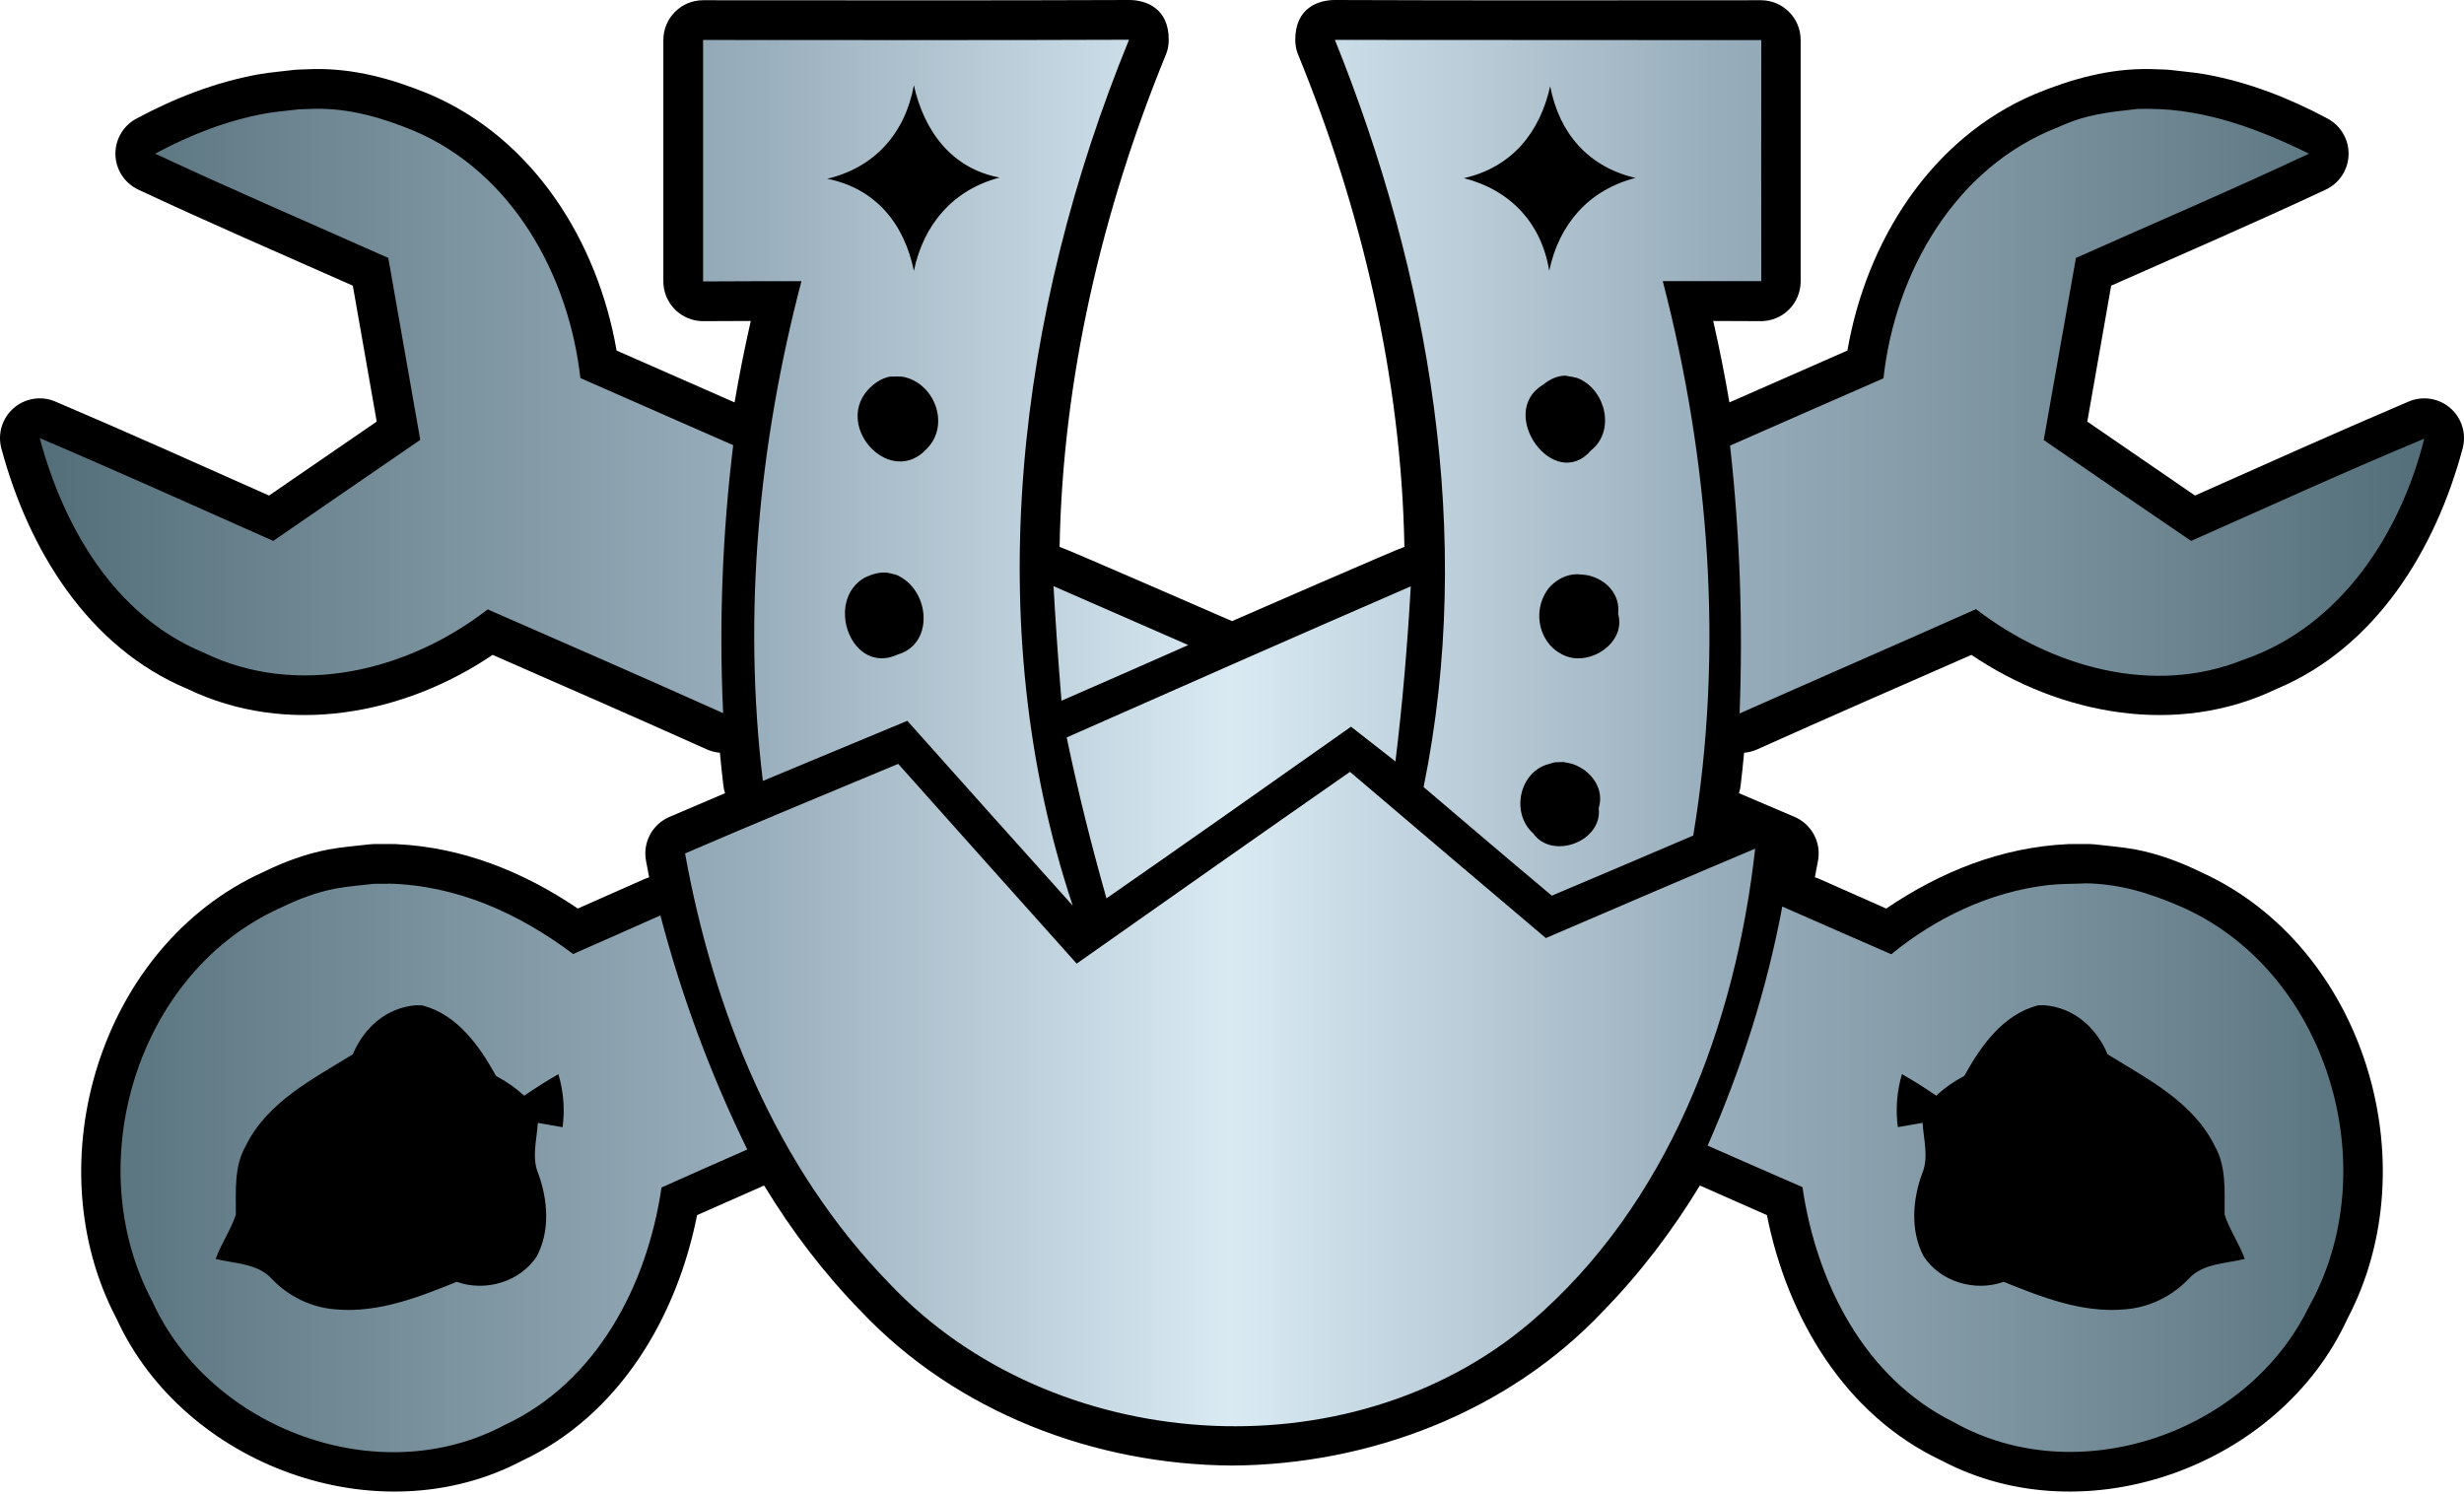
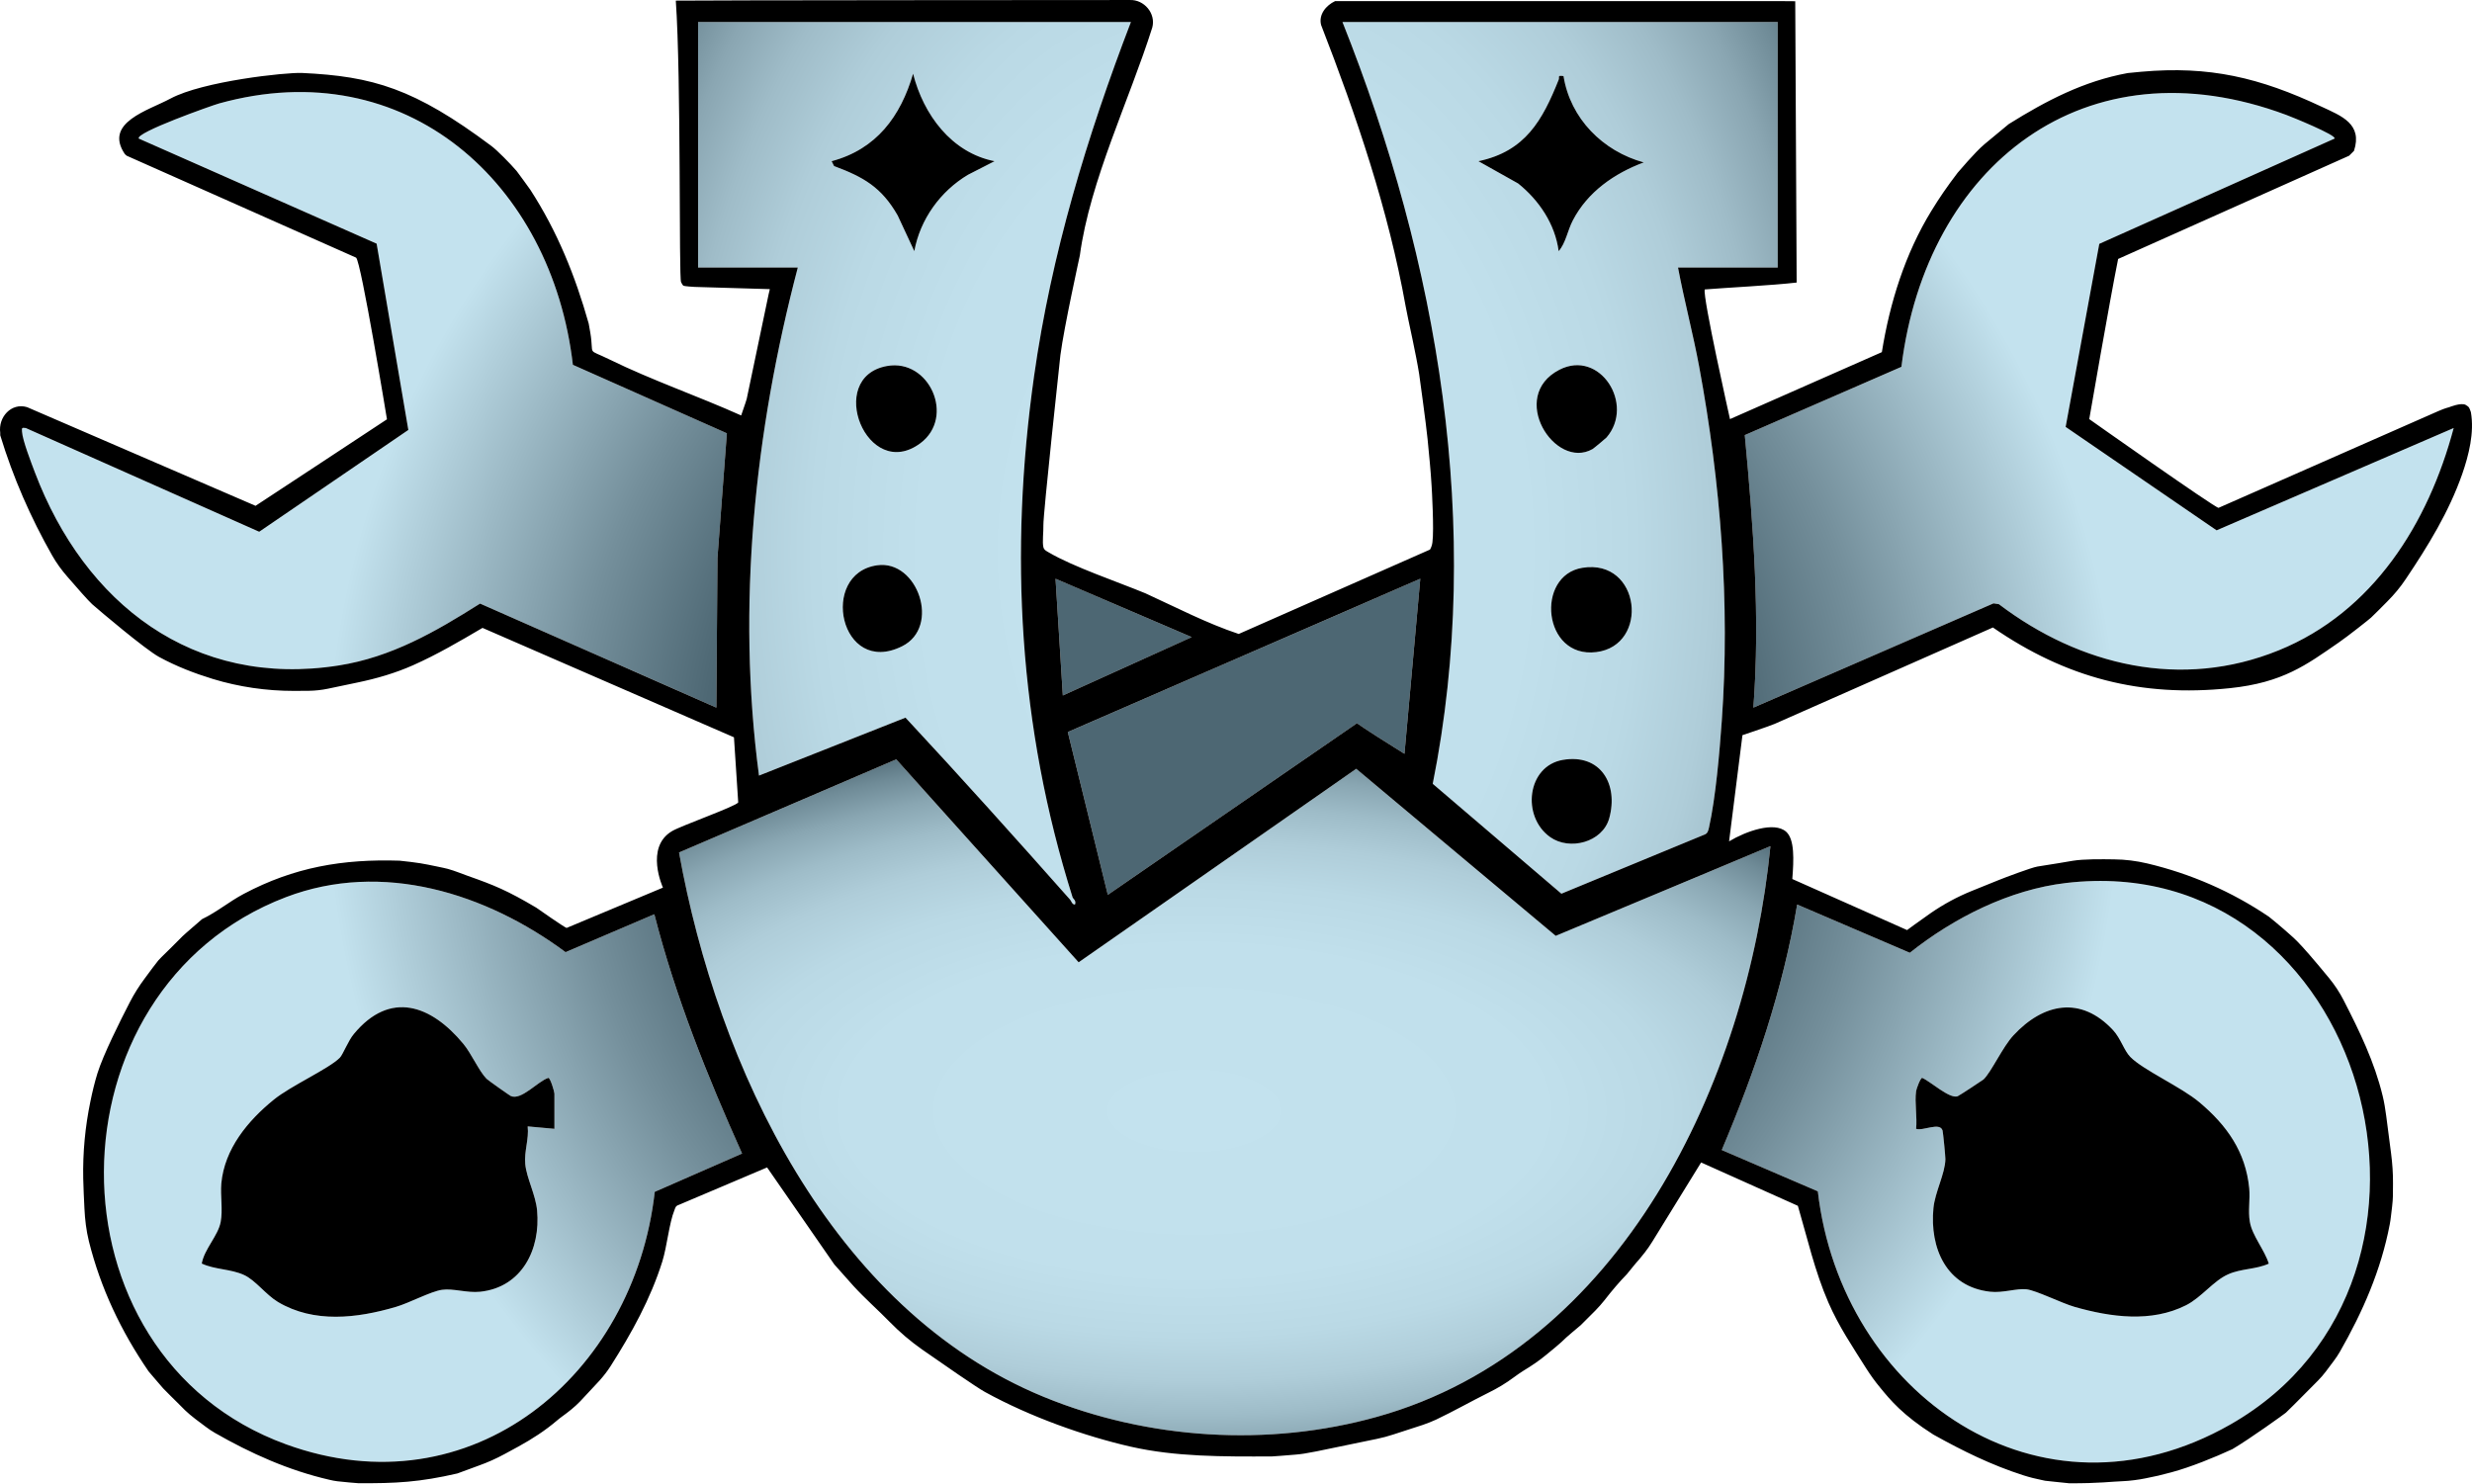
- <svg xmlns="http://www.w3.org/2000/svg" width="320" height="194" viewBox="0 0 320 194" version="1.1" xml:space="preserve" style="fill-rule:evenodd;clip-rule:evenodd;stroke-linejoin:round;stroke-miterlimit:2;">
-   <g transform="matrix(1,0,0,1,-0.0005,-63.112)">
-     <g transform="matrix(1.03225,0,0,1.03225,-5.15952,-5.1588)">
-       <path d="M160,144.292L160.001,144.292C160.001,144.292 181.272,135.012 181.691,134.947C181.31,113.779 176.331,92.593 168.332,73.041C168.332,73.041 167.96,72.284 167.96,71.138C167.96,67.161 170.817,66.129 172.981,66.138C190.832,66.213 208.692,66.166 226.543,66.166C229.304,66.166 231.543,68.405 231.543,71.166L231.543,101.548C231.543,102.88 231.011,104.157 230.066,105.096C229.121,106.034 227.841,106.557 226.509,106.548C224.52,106.534 222.532,106.527 220.543,106.524C221.316,109.919 221.998,113.336 222.581,116.771C227.538,114.603 232.479,112.421 237.427,110.246C239.786,96.578 247.859,83.553 261.019,77.972C261.036,77.964 261.054,77.957 261.071,77.95C265.702,76.047 270.488,74.72 275.565,74.829L277.547,74.896C277.703,74.902 277.858,74.914 278.012,74.934C279.486,75.122 280.97,75.227 282.435,75.485C282.442,75.486 282.45,75.487 282.457,75.489C287.858,76.463 293.028,78.476 297.849,81.067C299.513,81.962 300.531,83.72 300.479,85.609C300.427,87.498 299.314,89.197 297.602,89.999C288.69,94.174 279.629,98.081 270.612,102.082C269.611,107.773 268.609,113.478 267.608,119.186C272.13,122.291 276.647,125.385 281.155,128.491C290.103,124.512 299.018,120.505 308.042,116.662C309.802,115.913 311.834,116.232 313.279,117.486C314.723,118.739 315.326,120.706 314.832,122.553C311.453,135.192 303.976,147.574 291.426,152.818C278.879,158.863 264.188,156.084 253.028,148.54C244.035,152.473 235.044,156.406 226.068,160.434C225.542,160.669 224.988,160.809 224.43,160.853C224.303,162.236 224.155,163.619 223.989,165.001C223.95,165.324 223.88,165.639 223.78,165.942C226.12,166.931 228.457,167.927 230.789,168.931C232.926,169.851 234.146,172.123 233.732,174.413C233.604,175.119 233.471,175.825 233.332,176.53C233.542,176.59 233.749,176.666 233.951,176.756C236.734,177.998 239.521,179.228 242.306,180.456C249.14,175.83 256.797,172.742 265.154,172.352C265.505,172.349 266.149,172.339 266.149,172.339L267.883,172.339C268.085,172.339 268.286,172.351 268.486,172.375C270.214,172.585 271.95,172.704 273.658,173.024C276.544,173.564 279.317,174.609 281.951,175.896C302.385,185.178 310.674,212.461 300.332,232.076C291.887,250.537 267.476,259.526 249.296,249.924C237.081,244.196 229.845,231.873 227.299,219.034C224.522,217.798 221.738,216.574 218.965,215.351L218.866,215.304C215.406,221.005 211.355,226.342 206.649,231.16C194.674,243.815 177.322,250.442 160.001,250.543L160,250.543C142.678,250.442 125.326,243.815 113.351,231.16C108.645,226.342 104.594,221.005 101.135,215.304L101.035,215.351C98.262,216.574 95.479,217.798 92.701,219.034C90.156,231.873 82.92,244.196 70.704,249.924C52.525,259.526 28.113,250.537 19.668,232.076C9.327,212.461 17.616,185.178 38.05,175.896C40.683,174.609 43.456,173.564 46.342,173.024C48.05,172.704 49.787,172.585 51.515,172.375C51.715,172.351 51.916,172.339 52.117,172.339L53.852,172.339C53.852,172.339 54.495,172.349 54.847,172.352C63.203,172.742 70.86,175.83 77.694,180.456C80.479,179.228 83.267,177.998 86.049,176.756C86.251,176.666 86.458,176.59 86.669,176.53C86.529,175.825 86.396,175.119 86.269,174.413C85.855,172.123 87.075,169.851 89.212,168.931C91.544,167.927 93.88,166.931 96.221,165.942C96.121,165.639 96.051,165.324 96.012,165.001C95.845,163.619 95.697,162.236 95.571,160.853C95.013,160.809 94.458,160.669 93.933,160.434C84.957,156.406 75.965,152.473 66.973,148.54C55.813,156.084 41.121,158.863 28.575,152.818C16.024,147.574 8.547,135.192 5.169,122.553C4.675,120.706 5.278,118.739 6.722,117.486C8.166,116.232 10.199,115.913 11.958,116.662C20.983,120.505 29.898,124.512 38.846,128.491C43.353,125.385 47.87,122.291 52.393,119.186C51.391,113.478 50.39,107.773 49.388,102.082C40.372,98.081 31.31,94.174 22.398,89.999C20.687,89.197 19.574,87.498 19.522,85.609C19.469,83.72 20.487,81.962 22.152,81.067C26.973,78.476 32.142,76.463 37.543,75.489C37.551,75.487 37.558,75.486 37.566,75.485C39.031,75.227 40.514,75.122 41.989,74.934C42.143,74.914 42.298,74.902 42.453,74.896L44.436,74.829C49.512,74.72 54.299,76.047 58.929,77.95C58.947,77.957 58.964,77.964 58.982,77.972C72.141,83.553 80.215,96.578 82.573,110.246C87.522,112.421 92.463,114.603 97.419,116.771C98.003,113.336 98.684,109.919 99.457,106.524C97.469,106.527 95.48,106.534 93.492,106.548C92.16,106.557 90.879,106.034 89.934,105.096C88.989,104.157 88.458,102.88 88.458,101.548L88.458,71.166C88.458,68.405 90.696,66.166 93.458,66.166C111.309,66.166 129.169,66.213 147.02,66.138C149.183,66.129 152.041,67.161 152.041,71.138C152.041,72.284 151.668,73.041 151.668,73.041C143.67,92.593 138.69,113.779 138.31,134.947C138.729,135.012 160,144.292 160,144.292ZM54.847,172.352C55.028,172.354 55.132,172.354 55.029,172.35C54.926,172.345 54.616,172.337 53.971,172.321C54.264,172.328 54.556,172.339 54.847,172.352ZM265.154,172.352C264.972,172.354 264.869,172.354 264.972,172.35C265.075,172.345 265.384,172.337 266.03,172.321C265.737,172.328 265.444,172.339 265.154,172.352Z" />
-     </g>
-     <g transform="matrix(9.6765,0,0,9.6765,5.17159,5.17279)">
-       <path d="M4.677,17.848C5.599,17.87 6.43,18.247 7.158,18.793C7.548,18.621 7.939,18.449 8.329,18.275C8.613,19.358 9.003,20.412 9.495,21.417C9.112,21.586 8.727,21.755 8.344,21.927C8.154,23.231 7.477,24.54 6.236,25.116C4.552,26.014 2.285,25.171 1.509,23.453C0.53,21.615 1.298,19.046 3.222,18.177C3.461,18.06 3.712,17.963 3.974,17.914C4.145,17.882 4.319,17.871 4.492,17.85L4.677,17.85L4.677,17.848ZM5.057,19.48C4.655,19.51 4.354,19.777 4.201,20.139C3.668,20.47 3.054,20.776 2.763,21.37C2.603,21.651 2.633,21.979 2.631,22.29C2.564,22.498 2.434,22.68 2.36,22.886C2.617,22.95 2.925,22.944 3.115,23.155C3.339,23.391 3.648,23.539 3.972,23.563C4.539,23.614 5.081,23.401 5.596,23.193C5.979,23.332 6.448,23.194 6.671,22.849C6.85,22.508 6.819,22.098 6.692,21.746C6.597,21.525 6.671,21.288 6.684,21.06C6.795,21.079 6.906,21.098 7.016,21.118C7.048,20.878 7.029,20.638 6.96,20.406C6.803,20.495 6.65,20.593 6.501,20.695C6.387,20.591 6.261,20.502 6.124,20.431C5.9,20.027 5.606,19.607 5.134,19.483L5.056,19.481L5.057,19.48ZM26.896,19.48C27.298,19.51 27.599,19.777 27.752,20.139C28.285,20.47 28.899,20.776 29.19,21.37C29.35,21.651 29.32,21.979 29.322,22.29C29.389,22.498 29.519,22.68 29.593,22.886C29.336,22.95 29.028,22.944 28.838,23.155C28.614,23.391 28.305,23.539 27.981,23.563C27.414,23.614 26.872,23.401 26.357,23.193C25.974,23.332 25.505,23.194 25.282,22.848C25.103,22.507 25.134,22.097 25.261,21.745C25.356,21.524 25.282,21.287 25.269,21.059C25.158,21.078 25.047,21.097 24.937,21.117C24.905,20.877 24.924,20.637 24.992,20.405C25.149,20.494 25.302,20.592 25.451,20.694C25.565,20.59 25.691,20.501 25.828,20.43C26.052,20.026 26.346,19.606 26.818,19.482L26.896,19.481L26.896,19.48ZM27.453,17.845C27.283,17.853 27.112,17.849 26.943,17.869C26.17,17.962 25.448,18.306 24.849,18.796C24.36,18.585 23.875,18.369 23.386,18.156C23.18,19.262 22.837,20.335 22.384,21.365C22.808,21.552 23.233,21.737 23.657,21.922C23.842,23.197 24.485,24.481 25.682,25.074C27.345,26.014 29.628,25.228 30.453,23.53C31.502,21.664 30.703,18.991 28.701,18.142C28.291,17.967 27.905,17.851 27.452,17.844L27.453,17.845ZM11.523,16.24C10.568,16.638 9.61,17.034 8.66,17.443C9.043,19.562 9.883,21.66 11.406,23.219C13.585,25.525 17.572,25.804 20.003,23.74C21.851,22.163 22.759,19.745 23.022,17.379C22.082,17.775 21.148,18.178 20.213,18.579C19.336,17.835 18.459,17.095 17.584,16.348C16.358,17.202 15.137,18.063 13.916,18.922C13.117,18.029 12.318,17.136 11.521,16.241L11.523,16.24ZM11.731,7.132C11.866,7.741 12.233,8.249 12.882,8.371C12.257,8.535 11.862,8.998 11.731,9.623C11.601,8.99 11.218,8.517 10.568,8.387C11.206,8.236 11.614,7.775 11.731,7.132ZM11.408,11.042C11.476,11.045 11.546,11.034 11.612,11.051C12.023,11.155 12.21,11.697 11.91,12.005C11.431,12.541 10.666,11.737 11.108,11.227C11.194,11.136 11.279,11.071 11.407,11.043L11.408,11.042ZM11.377,13.675C11.473,13.698 11.495,13.694 11.579,13.748C11.95,13.986 11.982,14.635 11.517,14.772C10.892,15.063 10.525,14.048 11.074,13.739C11.17,13.695 11.268,13.663 11.376,13.675L11.377,13.675ZM14.618,6.521C12.713,6.529 10.807,6.524 8.902,6.524L8.902,9.765C9.342,9.762 9.782,9.762 10.222,9.762C9.649,11.943 9.433,14.223 9.704,16.47C10.35,16.202 10.995,15.931 11.643,15.663C12.382,16.491 13.119,17.318 13.863,18.144C12.598,14.344 13.124,10.174 14.618,6.522L14.618,6.521ZM18.4,13.858C16.859,14.527 15.321,15.206 13.782,15.886C13.933,16.612 14.113,17.333 14.316,18.046C15.414,17.283 16.505,16.513 17.598,15.742C17.746,15.859 18.043,16.091 18.194,16.208C18.29,15.427 18.355,14.644 18.4,13.858ZM20.271,7.145C20.393,7.78 20.784,8.228 21.416,8.376C20.789,8.537 20.39,8.995 20.258,9.623C20.154,8.98 19.735,8.538 19.113,8.379C19.753,8.233 20.131,7.773 20.271,7.145ZM20.475,11.029C20.538,11.044 20.604,11.046 20.663,11.073C21.022,11.239 21.142,11.776 20.821,12.031C20.324,12.609 19.546,11.529 20.176,11.151C20.268,11.079 20.354,11.034 20.476,11.029L20.475,11.029ZM20.631,13.695C20.684,13.701 20.738,13.7 20.79,13.713C21.032,13.772 21.213,13.972 21.183,14.228C21.297,14.629 20.767,14.962 20.423,14.767C20.09,14.593 20.027,14.127 20.277,13.853C20.378,13.756 20.487,13.699 20.631,13.695ZM20.455,16.217C20.499,16.227 20.545,16.232 20.587,16.248C20.826,16.336 21.002,16.579 20.922,16.835C20.977,17.285 20.295,17.535 20.042,17.173C19.74,16.902 19.852,16.345 20.258,16.241C20.364,16.21 20.3,16.223 20.454,16.216L20.455,16.217ZM17.382,6.523C18.652,9.678 19.259,13.184 18.572,16.552C19.145,17.039 19.717,17.528 20.293,18.01C20.926,17.742 21.558,17.474 22.191,17.203C22.602,14.728 22.41,12.185 21.782,9.761L23.104,9.761C23.101,8.683 23.104,7.603 23.104,6.526C21.196,6.523 19.291,6.526 17.383,6.523L17.382,6.523ZM28.305,7.448L28.153,7.45C27.756,7.495 27.46,7.522 27.089,7.695C25.707,8.229 24.9,9.642 24.744,11.066C24.057,11.365 23.372,11.667 22.685,11.969C22.818,13.161 22.859,14.364 22.813,15.564C23.87,15.095 24.929,14.635 25.986,14.164C26.993,14.937 28.36,15.335 29.581,14.841C30.877,14.396 31.682,13.154 32.002,11.876C30.95,12.313 29.915,12.787 28.873,13.248C28.212,12.798 27.553,12.347 26.895,11.894C27.041,11.079 27.181,10.265 27.327,9.45C28.371,8.984 29.422,8.536 30.456,8.05C29.781,7.72 29.068,7.451 28.307,7.449L28.305,7.448ZM3.687,7.448L3.479,7.455C3.33,7.474 3.18,7.484 3.032,7.51C2.511,7.604 2.013,7.8 1.548,8.05C2.581,8.534 3.633,8.984 4.677,9.45C4.82,10.262 4.963,11.077 5.106,11.892C4.447,12.345 3.789,12.795 3.133,13.248C2.089,12.785 1.051,12.316 -0.001,11.868C0.319,13.065 1.006,14.255 2.198,14.747C3.458,15.361 4.947,14.994 6.011,14.167C7.065,14.628 8.119,15.088 9.171,15.56C9.114,14.36 9.161,13.155 9.306,11.963C8.621,11.664 7.939,11.362 7.255,11.062C7.099,9.68 6.341,8.303 5.016,7.741C4.59,7.566 4.151,7.438 3.684,7.448L3.687,7.448ZM13.605,13.855C13.634,14.368 13.67,14.881 13.712,15.393C14.279,15.148 14.847,14.896 15.414,14.646C14.81,14.383 14.209,14.118 13.605,13.855Z" style="fill:url(#_Linear1);fill-rule:nonzero;" />
-     </g>
+ <svg xmlns="http://www.w3.org/2000/svg" id="Layer_2" width="243.992" height="146.422" viewBox="0 0 243.992 146.422">
+   <defs>
+     <style>.cls-1{fill:url(#radial-gradient);}.cls-2{fill:url(#radial-gradient-3);}.cls-3{fill:url(#radial-gradient-2);}</style>
+     <radialGradient id="radial-gradient" cx="120.851" cy="54.399" fx="120.851" fy="54.399" r="134.395" gradientTransform="translate(158.4419 -66.42433) rotate(90.04273) scale(1 .68937)" gradientUnits="userSpaceOnUse">
+       <stop offset="0" stop-color="#c3e2ee" />
+       <stop offset=".322" stop-color="#c1e0ec" />
+       <stop offset=".438" stop-color="#bad9e5" />
+       <stop offset=".521" stop-color="#afcdd9" />
+       <stop offset=".587" stop-color="#9fbcc8" />
+       <stop offset=".645" stop-color="#8aa6b2" />
+       <stop offset=".695" stop-color="#6f8b97" />
+       <stop offset=".74" stop-color="#516b77" />
+       <stop offset=".746" stop-color="#4d6773" />
+     </radialGradient>
+     <radialGradient id="radial-gradient-2" cx="117.884" cy="109.654" fx="117.884" fy="109.654" r="90.191" gradientTransform="translate(0 57.61664) scale(1 .47456)" gradientUnits="userSpaceOnUse">
+       <stop offset="0" stop-color="#c3e2ee" />
+       <stop offset=".381" stop-color="#c1e0ec" />
+       <stop offset=".521" stop-color="#bad9e5" />
+       <stop offset=".621" stop-color="#afcdd9" />
+       <stop offset=".702" stop-color="#9ebcc8" />
+       <stop offset=".772" stop-color="#89a6b2" />
+       <stop offset=".833" stop-color="#6f8b97" />
+       <stop offset=".888" stop-color="#516b77" />
+       <stop offset=".895" stop-color="#4d6773" />
+     </radialGradient>
+     <radialGradient id="radial-gradient-3" cx="120.731" cy="76.73" fx="120.731" fy="76.73" r="131.376" gradientUnits="userSpaceOnUse">
+       <stop offset=".389" stop-color="#4d6773" />
+       <stop offset=".49" stop-color="#748f9b" />
+       <stop offset=".674" stop-color="#c3e2ee" />
+     </radialGradient>
+   </defs>
+   <g id="Layer_2_copy_4">
+     <path class="cls-1" d="M175.464,2.172h-42.96c9.42,23.65,13.98,49.9,8.91,75.2l12.7,10.85,14.09-5.82c.35-.11.41-.41.48-.72.66-2.97,1.04-7.42,1.26-10.51.83-11.62-.11-23.53-2.23-34.97-.61-3.28-1.47-6.51-2.09-9.79h9.84V2.172ZM158.834,80.782c-.67,2.38-3.92,3.21-5.83,1.85-2.85-2.02-2.29-7.02,1.26-7.62,3.72-.63,5.5,2.4,4.57,5.77ZM153.914,36.502c4-2.06,7.48,3.42,4.65,6.69-.1.11-1.26,1.07-1.38,1.14-3.71,2.1-8.36-5.2-3.27-7.83ZM157.544,64.372c-5.28.64-6.01-7.57-1.36-8.32,5.77-.94,6.66,7.68,1.36,8.32ZM155.244,21.752c-.52.99-.7,2.25-1.4,3.04-.35-2.67-1.94-5.03-4-6.68l-3.92-2.2c4.64-.98,6.32-4.04,7.92-8.04.11-.28-.18-.46.48-.36.67,4.2,3.89,7.42,7.92,8.52-2.9,1.08-5.54,2.91-7,5.72ZM102.064,37.132c1.7-12.02,5.23-23.68,9.56-34.96h-42.72v24.24h9.84c-4.27,16.25-6.05,33.42-3.83,50.15l14.46-5.72c5.49,5.9,10.9,11.93,16.25,17.97.13.15.19.49.48.48.15-.39-.18-.55-.24-.72-5.31-16.84-6.27-33.95-3.8-51.44ZM89.044,63.792c-6.13,3.06-8.24-7.18-2.46-7.99,3.99-.56,6.29,6.08,2.46,7.99ZM90.844,43.752c-5.27,3.91-9.42-6.52-3.3-7.62,4.19-.76,6.76,5.04,3.3,7.62ZM95.544,17.252c-2.73,1.63-4.72,4.39-5.3,7.54l-1.64-3.52c-1.59-2.79-3.38-3.8-6.28-4.88l-.24-.48c4.42-1.18,6.81-4.42,8.04-8.64,1.02,4.03,3.78,7.8,8.04,8.64l-2.62,1.34Z" />
+     <path class="cls-3" d="M174.744,83.532c-2.27,23.24-14.67,49.59-38.83,56.33-10.73,3-22.63,2.25-32.92-1.98-20.94-8.61-32.19-32.61-35.97-53.73l21.44-9.19,18,20.03,27.4-19.1,19.69,16.49,21.19-8.85Z" />
+     <path class="cls-2" d="M203.934,87.162c-5.58.65-11.08,3.43-15.43,6.89l-11.12-4.76c-1.4,8.37-4.15,16.45-7.44,24.23l9.48,4.08c2.31,20.02,21.89,33.78,40.75,23,25.21-14.41,13.37-56.91-16.24-53.44ZM219.924,125.792c-1.44.63-2.63,2.28-4.15,3.05-3.44,1.74-7.44,1.18-10.99.17-1.27-.36-3.8-1.63-4.76-1.74-.98-.11-2.33.38-3.58.24-4.33-.47-5.99-4.3-5.61-8.25.15-1.58,1.16-3.42,1.18-4.84,0-.33-.23-2.65-.28-2.83-.28-.86-1.91.08-2.61-.16.12-1.17-.16-2.6,0-3.72.03-.22.42-1.3.6-1.31.85.37,2.68,2.08,3.49,1.82.14-.05,2.44-1.56,2.56-1.66.76-.71,1.9-3.23,2.96-4.36,2.95-3.18,6.66-3.93,9.84-.5.75.82,1.08,2.01,1.69,2.63,1.24,1.28,5.03,2.97,6.81,4.47,2.72,2.28,4.58,4.9,4.93,8.51.1,1.09-.13,2.22.06,3.3.22,1.35,1.47,2.8,1.87,4.13-1.29.58-2.71.47-4.01,1.05ZM242.184,42.252c-2.5,9.41-7.96,18.17-17.28,21.95-9.58,3.89-19.58,1.53-27.61-4.56l-.53-.08-23.7,10.29c.68-8.93-.01-17.99-.85-26.9l15.46-6.74c2.44-19.85,18.12-32.29,38.01-24.86.41.15,4.99,2,4.74,2.33l-23.22,10.39-3.32,18.07,14.9,10.21,23.4-10.1ZM140.184,57.132l-1.56,17.28c-.91-.56-3.91-2.45-4.69-3.02l-24.59,16.94-3.95-16.07,34.79-15.13ZM117.624,62.892l-12.72,5.76-.72-11.52,13.44,5.76ZM64.584,90.252l-8.76,3.74c-7.85-5.82-18.08-9.06-27.6-5.43-23.77,9.07-24.14,45.22,0,54.01,18.33,6.68,34.37-6.82,36.4-24.92l8.62-3.78c-3.44-7.67-6.57-15.46-8.66-23.62ZM54.724,111.432l-2.64-.24c.14,1.27-.36,2.45-.24,3.72.13,1.39,1.03,3.03,1.17,4.59.35,3.81-1.49,7.57-5.61,8.01-1.31.14-2.67-.35-3.78-.19-1.12.16-3.22,1.3-4.56,1.69-3.82,1.12-8.07,1.63-11.63-.49-1.21-.73-2.21-2.14-3.34-2.66-1.32-.61-2.87-.52-4.18-1.13.25-1.43,1.62-2.75,1.87-4.12.22-1.18-.04-2.56.06-3.78.31-3.42,2.62-6.2,5.17-8.27,1.67-1.37,5.44-3.05,6.53-4.15.31-.32.83-1.69,1.38-2.34,3.6-4.35,7.65-2.84,10.8.96.81.97,1.55,2.7,2.3,3.46.11.12,2.26,1.64,2.39,1.7,1.04.47,2.67-1.46,3.71-1.79.2,0,.6,1.38.6,1.55v3.48ZM71.744,42.772l-.93,12.31-.11,14.77-23.32-10.27c-4.38,2.77-8.74,5.29-13.95,6.11-14.37,2.26-25.08-6.12-29.99-19.06-.35-.93-1.22-3.16-1.27-4.02-.02-.38-.04-.41.37-.36l23.04,10.24,14.72-10.05-3.13-18.39L13.704,13.682c-.43-.57,7.29-3.3,7.92-3.47,18.47-5.13,32.85,7.91,34.92,25.8l15.2,6.76Z" />
+     <path d="M243.884,40.692c-.16-.44-.14-.5-.51-.72-.45-.26-1.62.22-1.62.22-.46.12-.89.3-1.11.4l-21.67,9.54c-.36,0-12.76-8.76-12.76-8.76,0,0,2.02-11.71,2.85-15.81l22.8-10.19c.06-.05.46-.45.48-.48.87-2.66-1.24-3.45-3.2-4.36-6.1-2.87-11.07-4.05-17.79-3.45-.16.02-1.18.11-1.34.13-4.36.8-8.03,2.72-11.75,5.04-.09.07-2.32,1.92-2.4,1.99-.95.8-2.56,2.73-2.64,2.81-1.05,1.38-1.8,2.47-2.59,3.76-2.59,4.22-4.11,9.08-4.89,13.95l-14.99,6.61s-2.73-12.15-2.49-12.8c2.08-.17,6.67-.4,9.07-.68l-.14-27.77-1.24-.01h-44.18c-.89.42-1.64,1.32-1.38,2.35,3.5,9.01,6.64,18.24,8.35,27.79.01.08.24,1.2.24,1.2.01.08.8,3.62,1.09,5.47.01.08.69,4.95.83,6.41.15,1.56.31,3.11.4,4.66.02.32.25,4.29.08,5.54-.03.25-.11.5-.24.72l-18.88,8.33c-3.18-1.06-6.16-2.62-9.2-4.01-2.71-1.12-7.16-2.63-9.53-4.03-.24-.14-.48-.24-.55-.53-.12-.51.02-1.54,0-2.16-.03-1.04,1.67-16.72,1.68-16.8.37-2.83,1.91-9.76,1.92-9.84.99-7.36,4.92-15.42,7.15-22.5.37-1.39-.81-2.77-2.22-2.71,0,0-43.79.02-44.81.06.54,7.74.29,27.4.52,27.79.06.09.13.28.22.34.11.08,1,.12,1.12.13.1,0,7.42.22,7.42.22l-.12.51-2.16,10.32c-.02.09-.15.49-.55,1.64-4.23-1.9-8.82-3.48-12.98-5.52-2.34-1.15-1.51-.25-1.91-2.66-.01-.08-.15-.83-.16-.9-1.33-4.72-3.1-9.09-5.76-13.2-.07-.09-1.27-1.77-1.35-1.85-.64-.75-1.96-2.08-2.49-2.47-7.59-5.68-11.7-6.88-18.69-7.21-1.59-.07-9.78.81-12.99,2.53-2.19,1.18-6.61,2.36-4.5,5.48.06.06.12.11.18.16l22.64,10.06c.49.33,3.05,15.96,3.05,15.96,0,0-12.95,8.54-12.97,8.54L2.674,40.192c-1.57-.47-2.87,1-2.65,2.54.01.08-.01.16,0,.24,1.27,4.17,2.99,8.1,5.13,11.87.42.74.93,1.44,1.49,2.08.86,1,2.12,2.43,2.45,2.72.71.63,5.25,4.47,6.61,5.21,1.69.92,3.47,1.61,5.3,2.17,2.59.79,5.29,1.18,8,1.18.41,0,.99-.01,1.48-.01.64-.01,1.28-.08,1.9-.21l2.91-.61c1.88-.39,3.74-.93,5.49-1.71,2.36-1.05,4.6-2.36,6.84-3.68l24.82,10.8.42,6.43c-.23.39-5.6,2.28-6.53,2.83-2.72,1.6-.9,5.58-.9,5.58l-9.51,3.98c-.22-.06-2.9-1.93-2.99-2-2.87-1.7-4.15-2.22-6.76-3.14-.76-.27-1.2-.47-1.97-.69-.36-.1-1.89-.4-1.97-.42-.79-.18-2.71-.39-2.79-.39-5.61-.18-10.41.64-15.39,3.28-1.42.75-2.66,1.8-4.11,2.49-.08.08-1.77,1.52-1.92,1.68-.39.4-.81.8-1.2,1.2-.39.4-.78.74-1.2,1.2-.19.22-.82,1.07-1.35,1.79-.55.74-1.05,1.53-1.47,2.35-.94,1.82-2.61,5.15-3.19,7.01-.28.91-.5,1.83-.69,2.76-.52,2.5-.76,5.06-.71,7.62.02.81.07,1.98.12,2.95.05,1.09.18,2.18.44,3.24,1.16,4.64,3.17,8.87,5.89,12.84.07.08,1.22,1.44,1.44,1.68.44.47.97.96,1.44,1.44.24.24.49.48.72.72.54.53,1.51,1.24,2.04,1.63.29.22.59.42.9.6,3.56,2.04,7.27,3.7,11.29,4.63.26.07.53.11.8.15.55.07,1.99.19,2.04.19,3.71.03,6.09-.1,9.81-.96.08-.02,1.19-.44,2.12-.78.87-.31,1.72-.69,2.53-1.13l1.38-.75c1.35-.74,2.65-1.58,3.82-2.58.16-.13.31-.26.47-.37.64-.46,1.25-.94,1.8-1.51.33-.34,1.29-1.38,1.93-2.07.39-.44.75-.9,1.07-1.4,2.07-3.25,3.95-6.64,5.11-10.34.46-1.48.68-3.81,1.19-5.05.09-.24.11-.43.43-.53l8.72-3.7,6.63,9.57c.08.08,1.68,1.9,1.92,2.16,1.14,1.24,2.41,2.35,3.58,3.55.98,1,2.04,1.9,3.18,2.7,2.08,1.45,5.39,3.75,6.2,4.19,4.47,2.46,9.87,4.37,14.4,5.4,4.41,1,9.04.98,13.92.96.16,0,1.46-.11,2.33-.18.53-.04,1.05-.12,2.06-.32l6-1.24c.53-.11,1.05-.25,1.57-.42.77-.26,1.97-.64,2.95-.96.44-.15.86-.32,1.28-.51,1.75-.83,3.45-1.8,5.18-2.66.88-.43,1.73-.94,2.52-1.53.29-.22.62-.44.93-.64.78-.47,1.54-.98,2.24-1.56.69-.56,1.39-1.15,1.5-1.26.5-.52,1.84-1.6,1.92-1.68l.48-.48c.32-.32.64-.64.96-.96.32-.32.62-.67.91-1.03.73-.94,1.46-1.8,2.21-2.57.08-.08.87-1.1,1.2-1.44.04-.05.31-.38.55-.68.27-.35.52-.7.75-1.08l4.82-7.82,9.55,4.28c.93,3.17,1.67,6.46,3.01,9.54,1.03,2.37,2.39,4.37,3.73,6.5.42.66.87,1.29,1.37,1.89,1.02,1.25,2.23,2.72,5.26,4.65,2.91,1.62,5.73,3.01,8.88,4.02.62.2,1.27.36,1.92.49l.24.05c.08,0,2.23.25,2.38.25,3,.01,4.17-.17,5.32-.21.61-.02,1.61-.15,2.21-.28,1.3-.27,1.18-.23,2.57-.6,1.86-.5,4.25-1.47,6-2.28,1.72-1.01,5.2-3.52,5.28-3.6,1.07-1.03,2.12-2.13,3.18-3.18.27-.28.53-.57.76-.88s.54-.73.78-1.04c.22-.29.42-.59.6-.9,2.27-3.96,4.07-8.08,4.93-12.59.05-.25.08-.49.11-.73.07-.55.2-1.58.2-2.04,0-.41.01-.82.01-1.24.01-1-.06-2-.19-3l-.48-3.7c-.09-.66-.19-1.32-.35-1.97-.81-3.36-2.28-6.38-3.85-9.44-.4-.78-.88-1.51-1.43-2.18-3.37-4.09-3.43-3.88-4.51-4.87-.27-.25-1.35-1.13-1.44-1.2-3.67-2.48-7.71-4.24-12.01-5.26-1.07-.25-2.16-.39-3.25-.4-1.24-.02-3.01-.04-4.1.14-.21.04-2.48.42-3.49.57-.6.1-3.3,1.12-3.86,1.35l-2.65,1.07c-1.4.57-2.73,1.29-3.97,2.14-1.14.79-2.38,1.71-2.38,1.71l-11.33-5.04c.15-1.9.24-3.91-.61-4.67-1.18-1.04-3.96-.05-5.63.95l1.32-10.48s2.49-.83,3.17-1.11l21.55-9.52c7.21,4.97,14.6,6.91,23.4,5.99,5.23-.55,7.53-2.29,10.74-4.51.89-.61,3.01-2.29,3.18-2.45.34-.32,1.02-1,1.6-1.59.68-.68,1.3-1.42,1.83-2.22,2.19-3.26,4.26-6.62,5.57-10.36.65-1.87,1.21-4.1.86-6.11ZM70.814,55.082l-.11,14.77-23.32-10.27c-4.38,2.77-8.74,5.29-13.95,6.11-14.37,2.26-25.08-6.12-29.99-19.06-.35-.93-1.22-3.16-1.27-4.02-.02-.38-.04-.41.37-.36l23.04,10.24,14.72-10.05-3.13-18.39L13.704,13.682c-.43-.57,7.29-3.3,7.92-3.47,18.47-5.13,32.85,7.91,34.92,25.8l15.2,6.76-.93,12.31ZM132.504,2.172h42.96v24.24h-9.84c.62,3.28,1.48,6.51,2.09,9.79,2.12,11.44,3.06,23.35,2.23,34.97-.22,3.09-.6,7.54-1.26,10.51-.07.31-.13.61-.48.72l-14.09,5.82-12.7-10.85c5.07-25.3.51-51.55-8.91-75.2ZM140.184,57.132l-1.56,17.28c-.91-.56-3.91-2.45-4.69-3.02l-24.59,16.94-3.95-16.07,34.79-15.13ZM117.624,62.892l-12.72,5.76-.72-11.52,13.44,5.76ZM78.744,26.412h-9.84V2.172h42.72c-4.33,11.28-7.86,22.94-9.56,34.96-2.47,17.49-1.51,34.6,3.8,51.44.06.17.39.33.24.72-.29.01-.35-.33-.48-.48-5.35-6.04-10.76-12.07-16.25-17.97l-14.46,5.72c-2.22-16.73-.44-33.9,3.83-50.15ZM64.624,117.652c-2.03,18.1-18.07,31.6-36.4,24.92-24.14-8.79-23.77-44.94,0-54.01,9.52-3.63,19.75-.39,27.6,5.43l8.76-3.74c2.09,8.16,5.22,15.95,8.66,23.62l-8.62,3.78ZM177.384,89.292l11.12,4.76c4.35-3.46,9.85-6.24,15.43-6.89,29.61-3.47,41.45,39.03,16.24,53.44-18.86,10.78-38.44-2.98-40.75-23l-9.48-4.08c3.29-7.78,6.04-15.86,7.44-24.23ZM174.744,83.532c-2.27,23.24-14.67,49.59-38.83,56.33-10.73,3-22.63,2.25-32.92-1.98-20.94-8.61-32.19-32.61-35.97-53.73l21.44-9.19,18,20.03,27.4-19.1,19.69,16.49,21.19-8.85ZM224.904,64.202c-9.58,3.89-19.58,1.53-27.61-4.56l-.53-.08-23.7,10.29c.68-8.93-.01-17.99-.85-26.9l15.46-6.74c2.44-19.85,18.12-32.29,38.01-24.86.41.15,4.99,2,4.74,2.33l-23.22,10.39-3.32,18.07,14.9,10.21,23.4-10.1c-2.5,9.41-7.96,18.17-17.28,21.95ZM162.244,16.032c-2.9,1.08-5.54,2.91-7,5.72-.52.99-.7,2.25-1.4,3.04-.35-2.67-1.94-5.03-4-6.68l-3.92-2.2c4.64-.98,6.32-4.04,7.92-8.04.11-.28-.18-.46.48-.36.67,4.2,3.89,7.42,7.92,8.52ZM157.544,64.372c-5.28.64-6.01-7.57-1.36-8.32,5.77-.94,6.66,7.68,1.36,8.32ZM158.834,80.782c-.67,2.38-3.92,3.21-5.83,1.85-2.85-2.02-2.29-7.02,1.26-7.62,3.72-.63,5.5,2.4,4.57,5.77ZM158.564,43.192c-.1.11-1.26,1.07-1.38,1.14-3.71,2.1-8.36-5.2-3.27-7.83,4-2.06,7.48,3.42,4.65,6.69ZM98.164,15.912l-2.62,1.34c-2.73,1.63-4.72,4.39-5.3,7.54l-1.64-3.52c-1.59-2.79-3.38-3.8-6.28-4.88l-.24-.48c4.42-1.18,6.81-4.42,8.04-8.64,1.02,4.03,3.78,7.8,8.04,8.64ZM90.844,43.752c-5.27,3.91-9.42-6.52-3.3-7.62,4.19-.76,6.76,5.04,3.3,7.62ZM89.044,63.792c-6.13,3.06-8.24-7.18-2.46-7.99,3.99-.56,6.29,6.08,2.46,7.99ZM223.934,124.742c-1.29.58-2.71.47-4.01,1.05-1.44.63-2.63,2.28-4.15,3.05-3.44,1.74-7.44,1.18-10.99.17-1.27-.36-3.8-1.63-4.76-1.74-.98-.11-2.33.38-3.58.24-4.33-.47-5.99-4.3-5.61-8.25.15-1.58,1.16-3.42,1.18-4.84,0-.33-.23-2.65-.28-2.83-.28-.86-1.91.08-2.61-.16.12-1.17-.16-2.6,0-3.72.03-.22.42-1.3.6-1.31.85.37,2.68,2.08,3.49,1.82.14-.05,2.44-1.56,2.56-1.66.76-.71,1.9-3.23,2.96-4.36,2.95-3.18,6.66-3.93,9.84-.5.75.82,1.08,2.01,1.69,2.63,1.24,1.28,5.03,2.97,6.81,4.47,2.72,2.28,4.58,4.9,4.93,8.51.1,1.09-.13,2.22.06,3.3.22,1.35,1.47,2.8,1.87,4.13ZM54.724,111.432l-2.64-.24c.14,1.27-.36,2.45-.24,3.72.13,1.39,1.03,3.03,1.17,4.59.35,3.81-1.49,7.57-5.61,8.01-1.31.14-2.67-.35-3.78-.19-1.12.16-3.22,1.3-4.56,1.69-3.82,1.12-8.07,1.63-11.63-.49-1.21-.73-2.21-2.14-3.34-2.66-1.32-.61-2.87-.52-4.18-1.13.25-1.43,1.62-2.75,1.87-4.12.22-1.18-.04-2.56.06-3.78.31-3.42,2.62-6.2,5.17-8.27,1.67-1.37,5.44-3.05,6.53-4.15.31-.32.83-1.69,1.38-2.34,3.6-4.35,7.65-2.84,10.8.96.81.97,1.55,2.7,2.3,3.46.11.12,2.26,1.64,2.39,1.7,1.04.47,2.67-1.46,3.71-1.79.2,0,.6,1.38.6,1.55v3.48Z" />
  </g>
-   <defs>
-     <linearGradient id="_Linear1" x1="0" y1="0" x2="1" y2="0" gradientUnits="userSpaceOnUse" gradientTransform="matrix(32.003,0,0,18.9589,-0.001,16.0004)">
-       <stop offset="0" style="stop-color:rgb(83,110,120);stop-opacity:1" />
-       <stop offset="0.3" style="stop-color:rgb(153,174,188);stop-opacity:1" />
-       <stop offset="0.5" style="stop-color:rgb(217,234,243);stop-opacity:1" />
-       <stop offset="0.7" style="stop-color:rgb(153,174,188);stop-opacity:1" />
-       <stop offset="1" style="stop-color:rgb(83,110,120);stop-opacity:1" />
-     </linearGradient>
-   </defs>
</svg>
